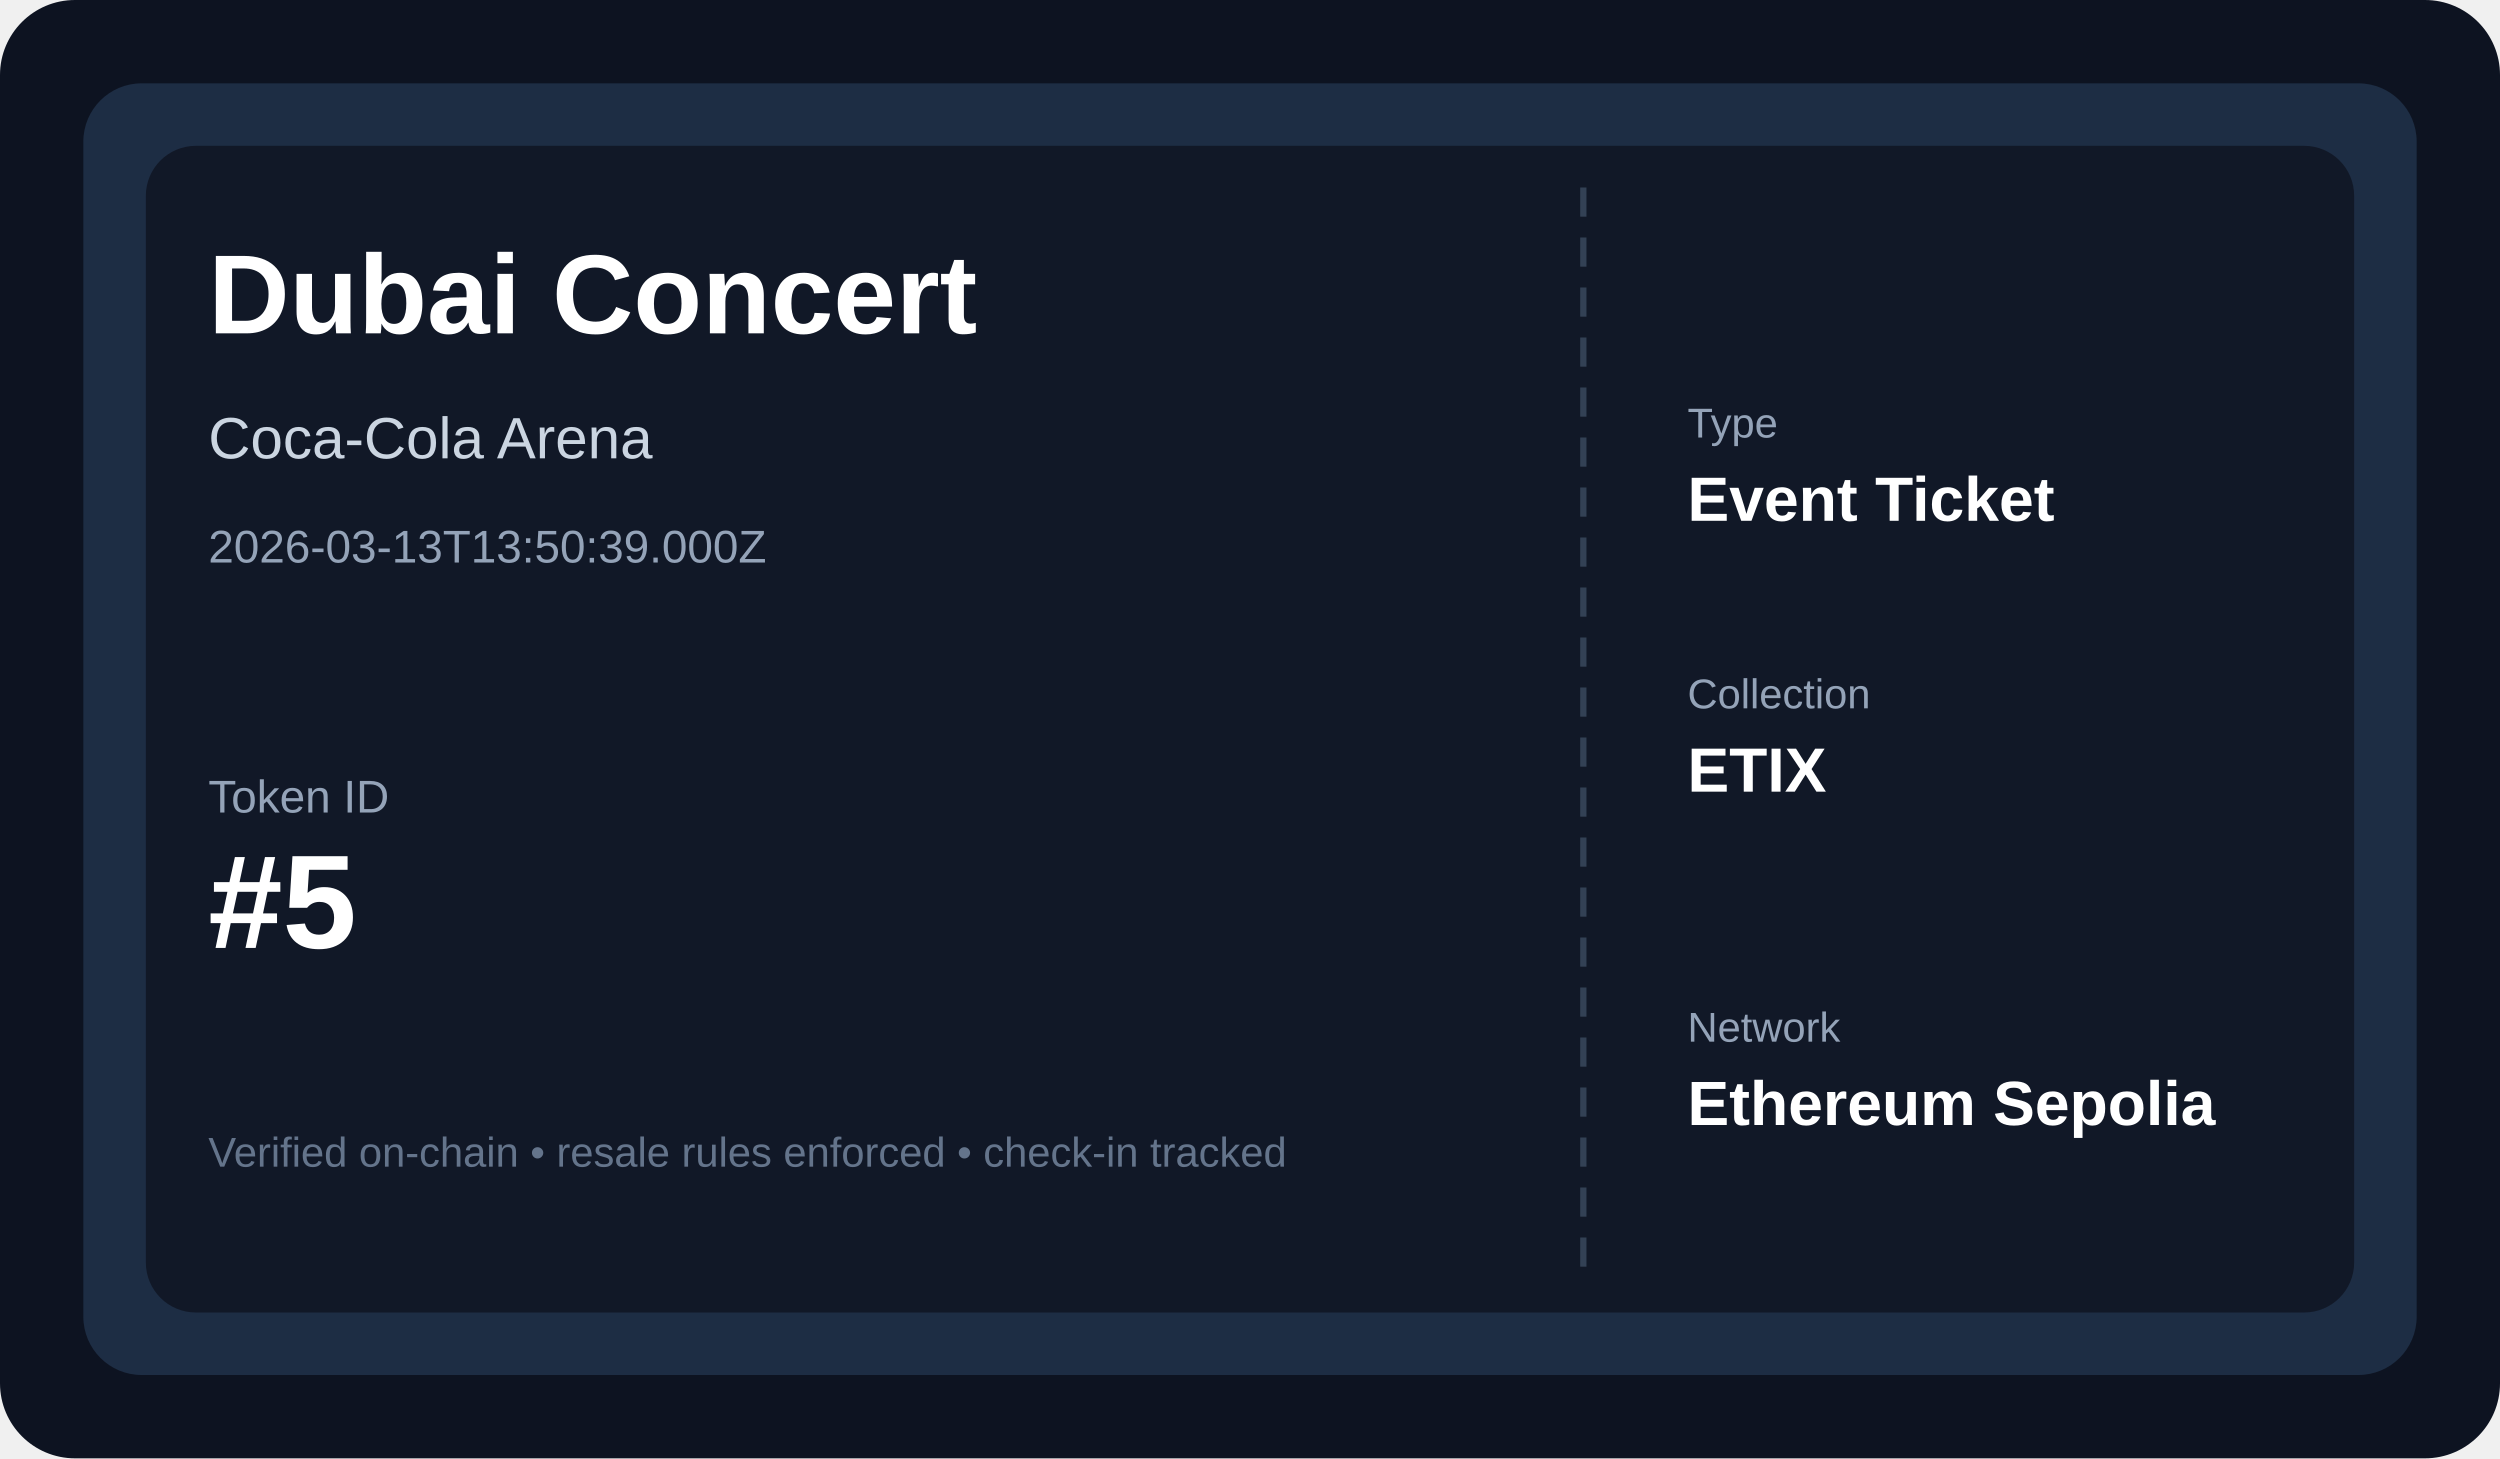
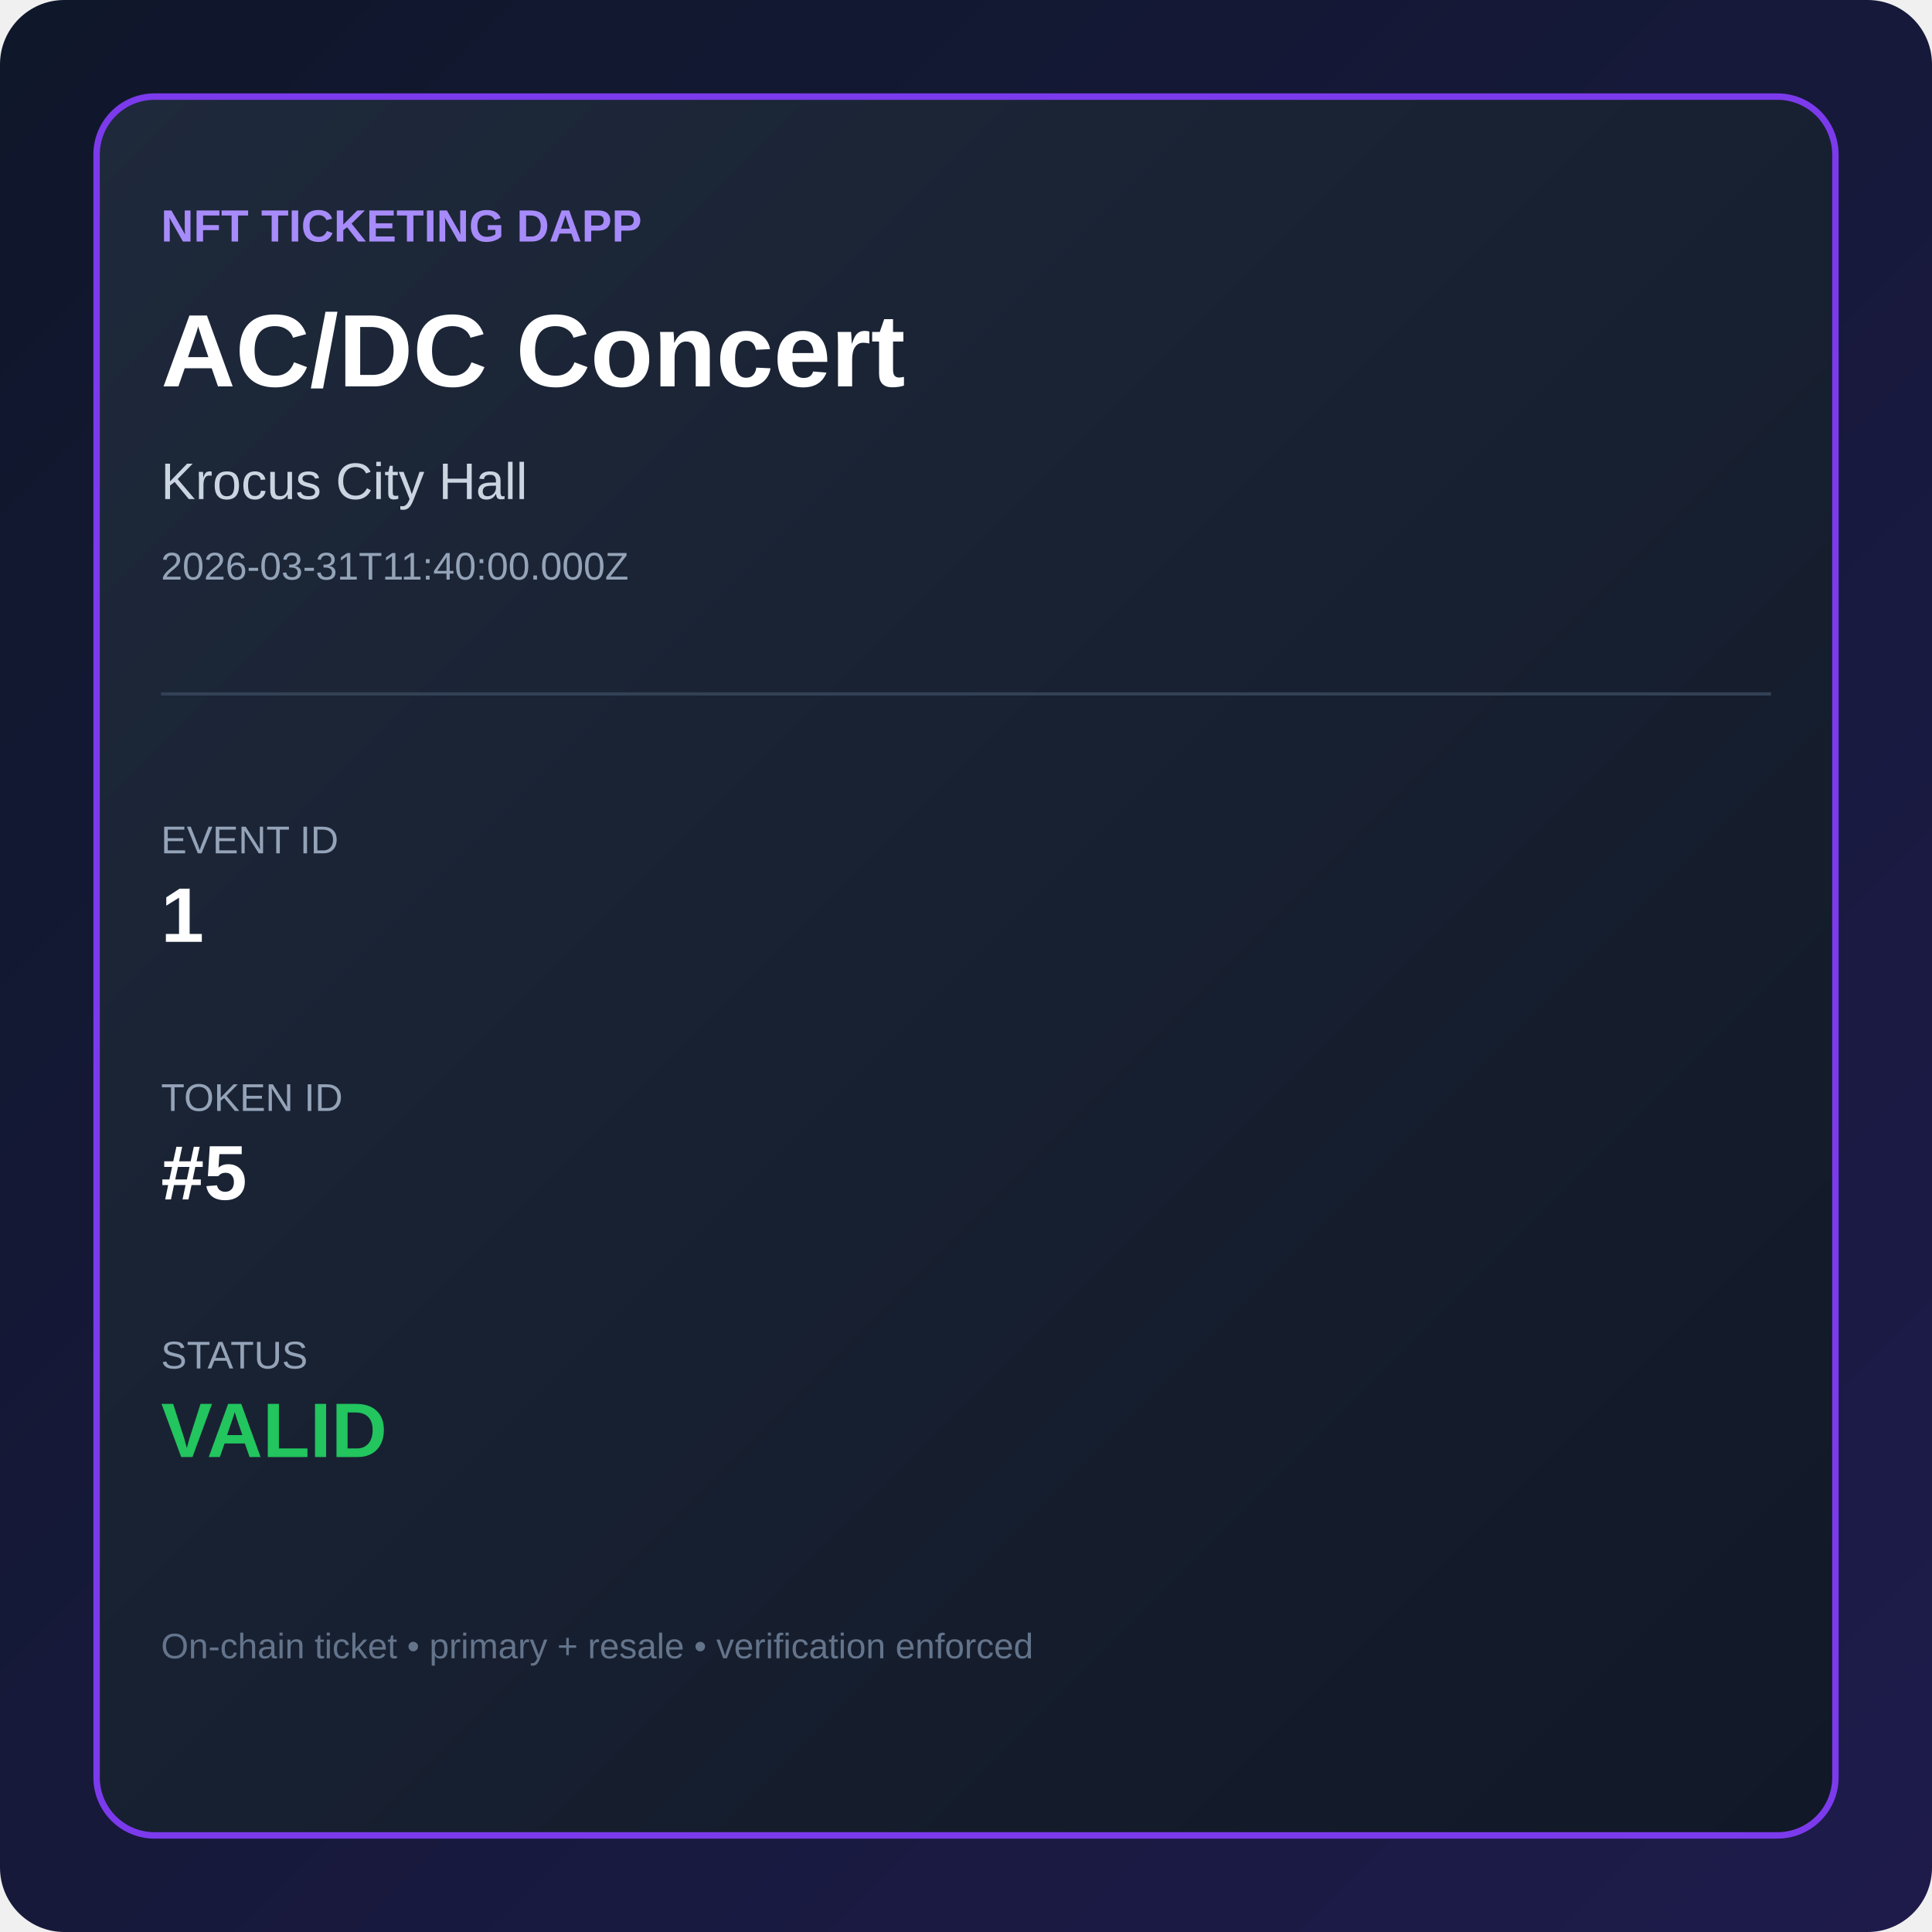
- <svg xmlns="http://www.w3.org/2000/svg" width="1200" height="700" viewBox="0 0 1200 700">
-   <rect width="1200" height="700" rx="36" fill="#0d1321" />
-   <rect x="40" y="40" width="1120" height="620" rx="28" fill="#1d2d44" />
-   <rect x="70" y="70" width="1060" height="560" rx="24" fill="#111827" />
-   <text x="100" y="160" fill="#ffffff" font-size="54" font-family="Arial, sans-serif" font-weight="700">Dubai Concert</text>
-   <text x="100" y="220" fill="#cbd5e1" font-size="28" font-family="Arial, sans-serif">Coca-Cola Arena</text>
-   <text x="100" y="270" fill="#94a3b8" font-size="22" font-family="Arial, sans-serif">2026-03-13T13:50:39.000Z</text>
-   <line x1="760" y1="90" x2="760" y2="610" stroke="#334155" stroke-width="3" stroke-dasharray="14 10" />
-   <text x="100" y="390" fill="#94a3b8" font-size="22" font-family="Arial, sans-serif">Token ID</text>
-   <text x="100" y="455" fill="#ffffff" font-size="64" font-family="Arial, sans-serif" font-weight="700">#5</text>
-   <text x="100" y="560" fill="#64748b" font-size="20" font-family="Arial, sans-serif">Verified on-chain • resale rules enforced • check-in tracked</text>
-   <text x="810" y="210" fill="#94a3b8" font-size="20" font-family="Arial, sans-serif">Type</text>
-   <text x="810" y="250" fill="#ffffff" font-size="30" font-family="Arial, sans-serif" font-weight="700">Event Ticket</text>
-   <text x="810" y="340" fill="#94a3b8" font-size="20" font-family="Arial, sans-serif">Collection</text>
-   <text x="810" y="380" fill="#ffffff" font-size="30" font-family="Arial, sans-serif" font-weight="700">ETIX</text>
-   <text x="810" y="500" fill="#94a3b8" font-size="20" font-family="Arial, sans-serif">Network</text>
-   <text x="810" y="540" fill="#ffffff" font-size="30" font-family="Arial, sans-serif" font-weight="700">Ethereum Sepolia</text>
+ <svg xmlns="http://www.w3.org/2000/svg" width="1200" height="1200" viewBox="0 0 1200 1200">
+   <defs>
+     <linearGradient id="bg" x1="0" y1="0" x2="1" y2="1">
+       <stop offset="0%" stop-color="#0f172a" />
+       <stop offset="100%" stop-color="#1e1b4b" />
+     </linearGradient>
+     <linearGradient id="panel" x1="0" y1="0" x2="1" y2="1">
+       <stop offset="0%" stop-color="#1e293b" />
+       <stop offset="100%" stop-color="#111827" />
+     </linearGradient>
+   </defs>
+   <rect width="1200" height="1200" rx="40" fill="url(#bg)" />
+   <rect x="60" y="60" width="1080" height="1080" rx="36" fill="url(#panel)" stroke="#7c3aed" stroke-width="4" />
+   <text x="100" y="150" fill="#a78bfa" font-size="28" font-family="Arial, sans-serif" font-weight="700">NFT TICKETING DAPP</text>
+   <text x="100" y="240" fill="#ffffff" font-size="64" font-family="Arial, sans-serif" font-weight="700">AC/DC Concert</text>
+   <text x="100" y="310" fill="#cbd5e1" font-size="32" font-family="Arial, sans-serif">Krocus City Hall</text>
+   <text x="100" y="360" fill="#94a3b8" font-size="24" font-family="Arial, sans-serif">2026-03-31T11:40:00.000Z</text>
+   <rect x="100" y="430" width="1000" height="2" fill="#334155" />
+   <text x="100" y="530" fill="#94a3b8" font-size="24" font-family="Arial, sans-serif">EVENT ID</text>
+   <text x="100" y="585" fill="#ffffff" font-size="48" font-family="Arial, sans-serif" font-weight="700">1</text>
+   <text x="100" y="690" fill="#94a3b8" font-size="24" font-family="Arial, sans-serif">TOKEN ID</text>
+   <text x="100" y="745" fill="#ffffff" font-size="48" font-family="Arial, sans-serif" font-weight="700">#5</text>
+   <text x="100" y="850" fill="#94a3b8" font-size="24" font-family="Arial, sans-serif">STATUS</text>
+   <text x="100" y="905" fill="#22c55e" font-size="48" font-family="Arial, sans-serif" font-weight="700">VALID</text>
+   <text x="100" y="1030" fill="#64748b" font-size="22" font-family="Arial, sans-serif">
+     On-chain ticket • primary + resale • verification enforced
+   </text>
</svg>
